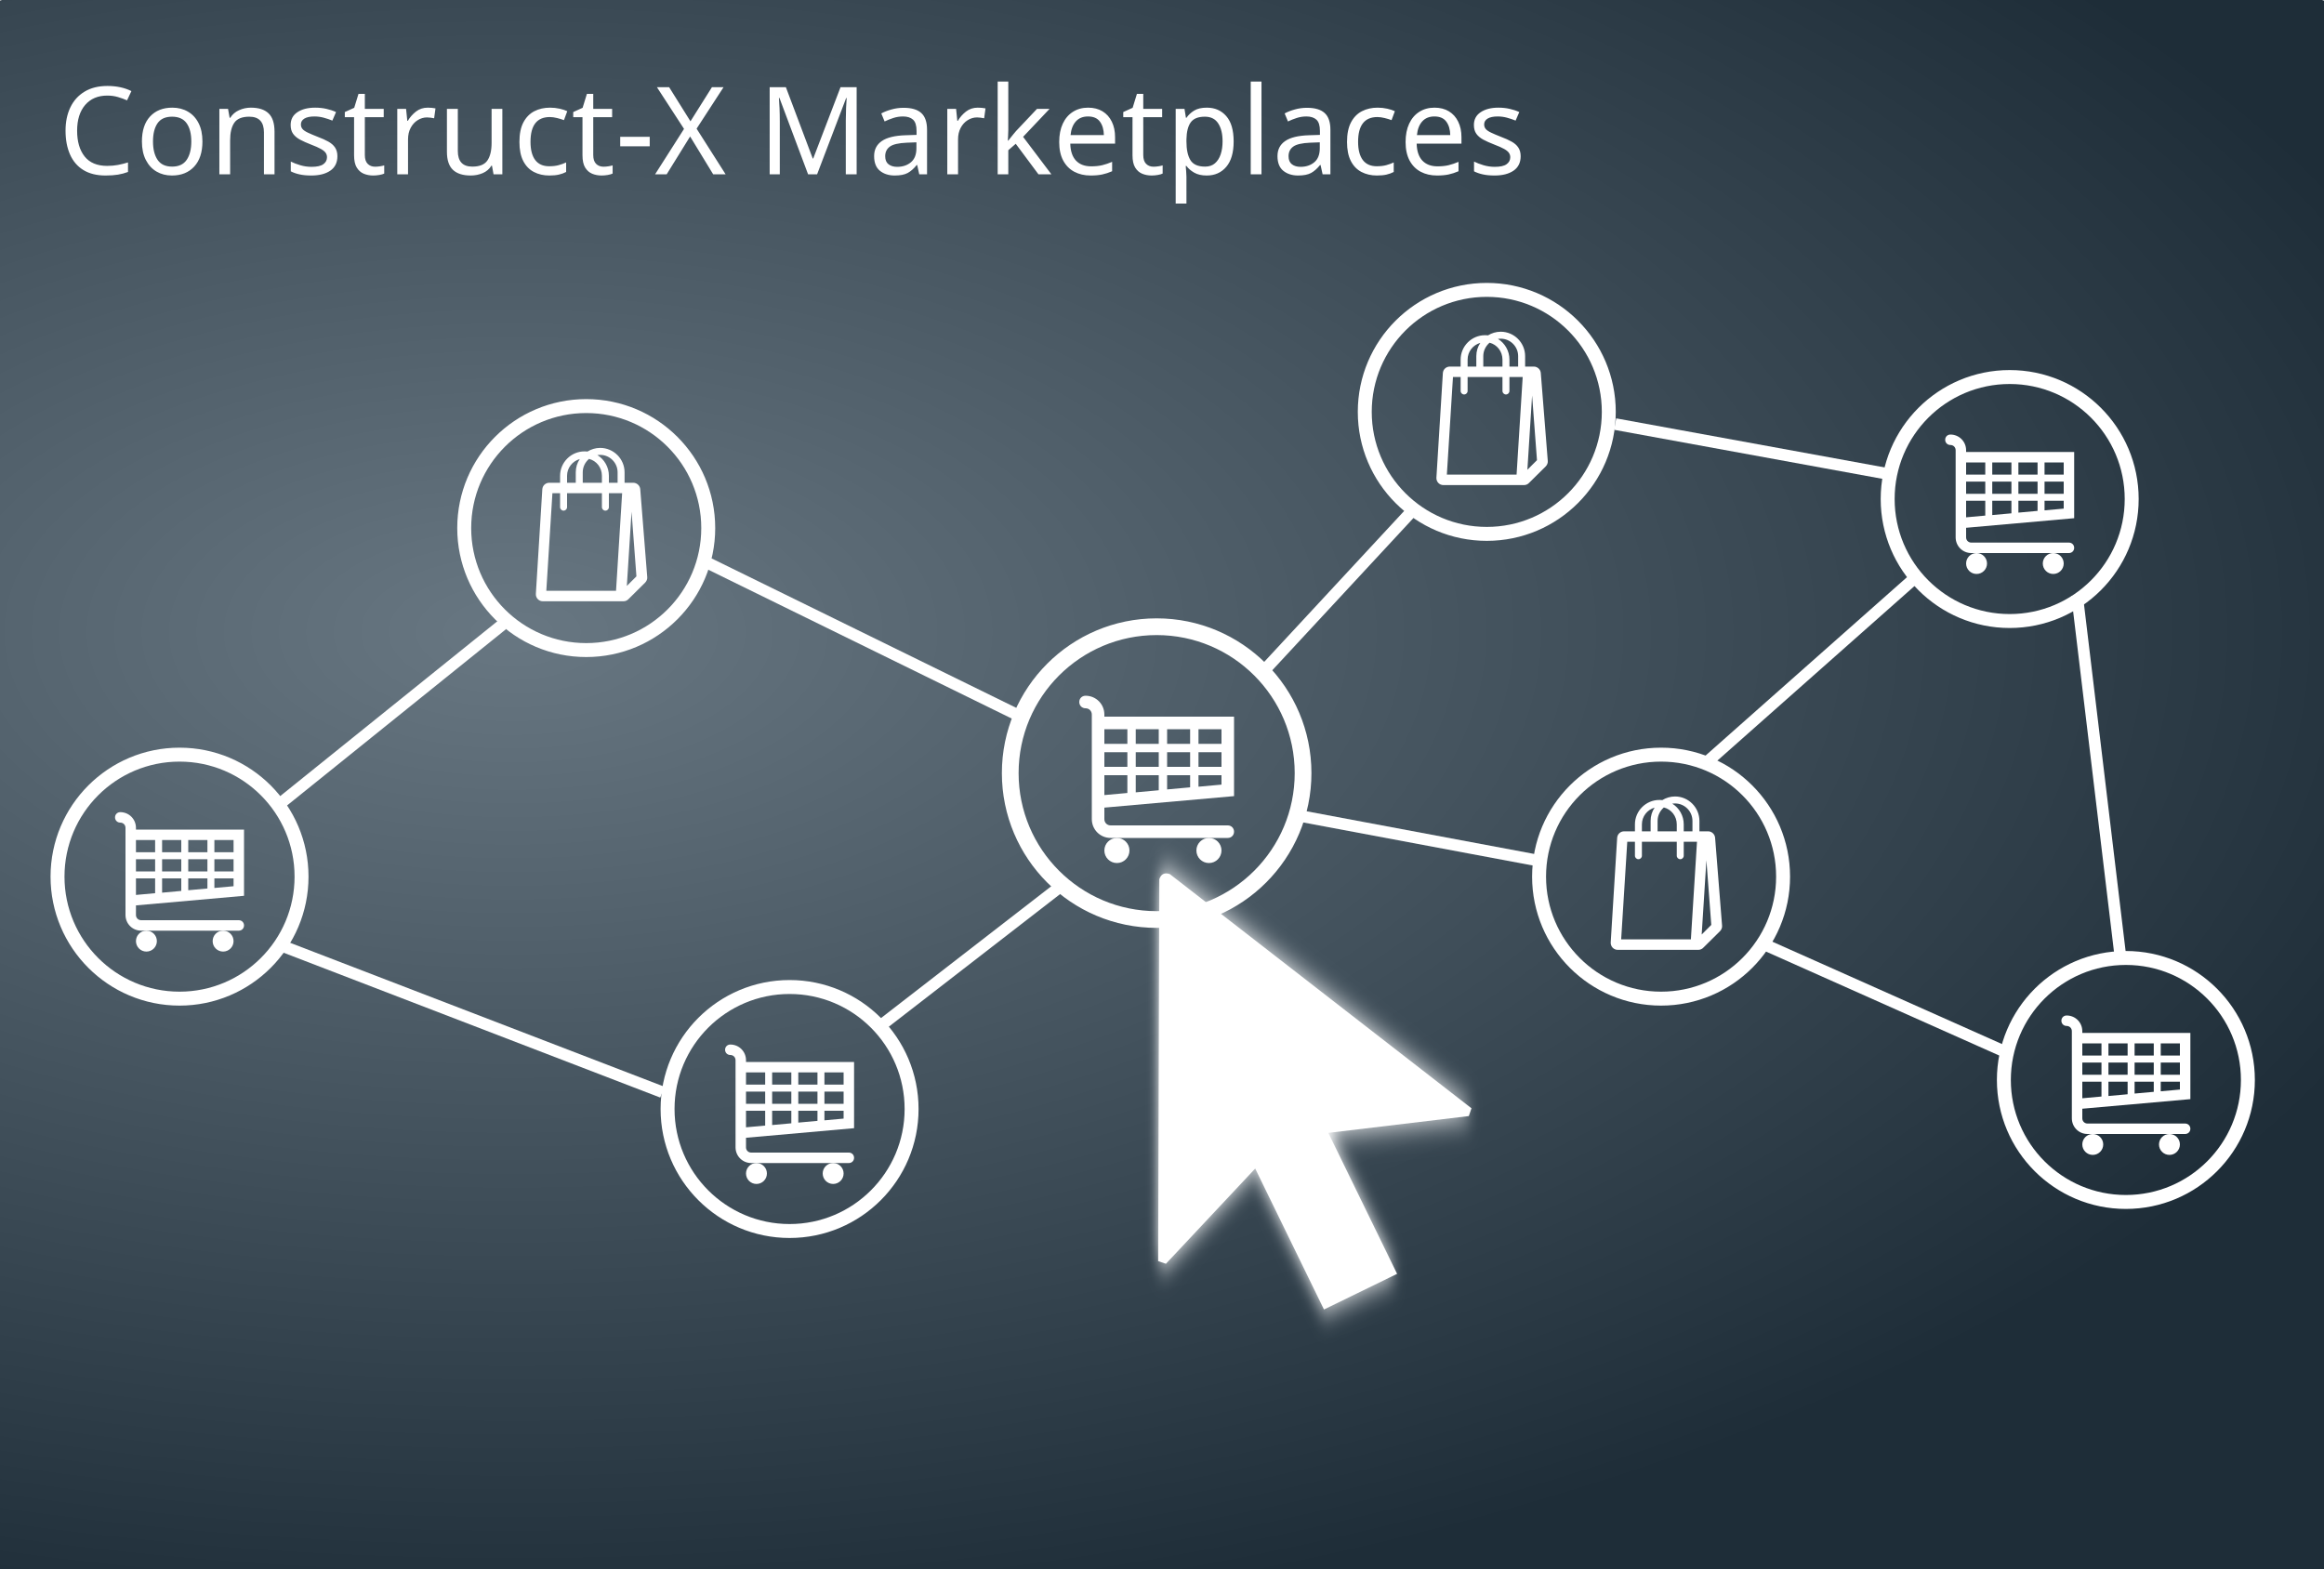
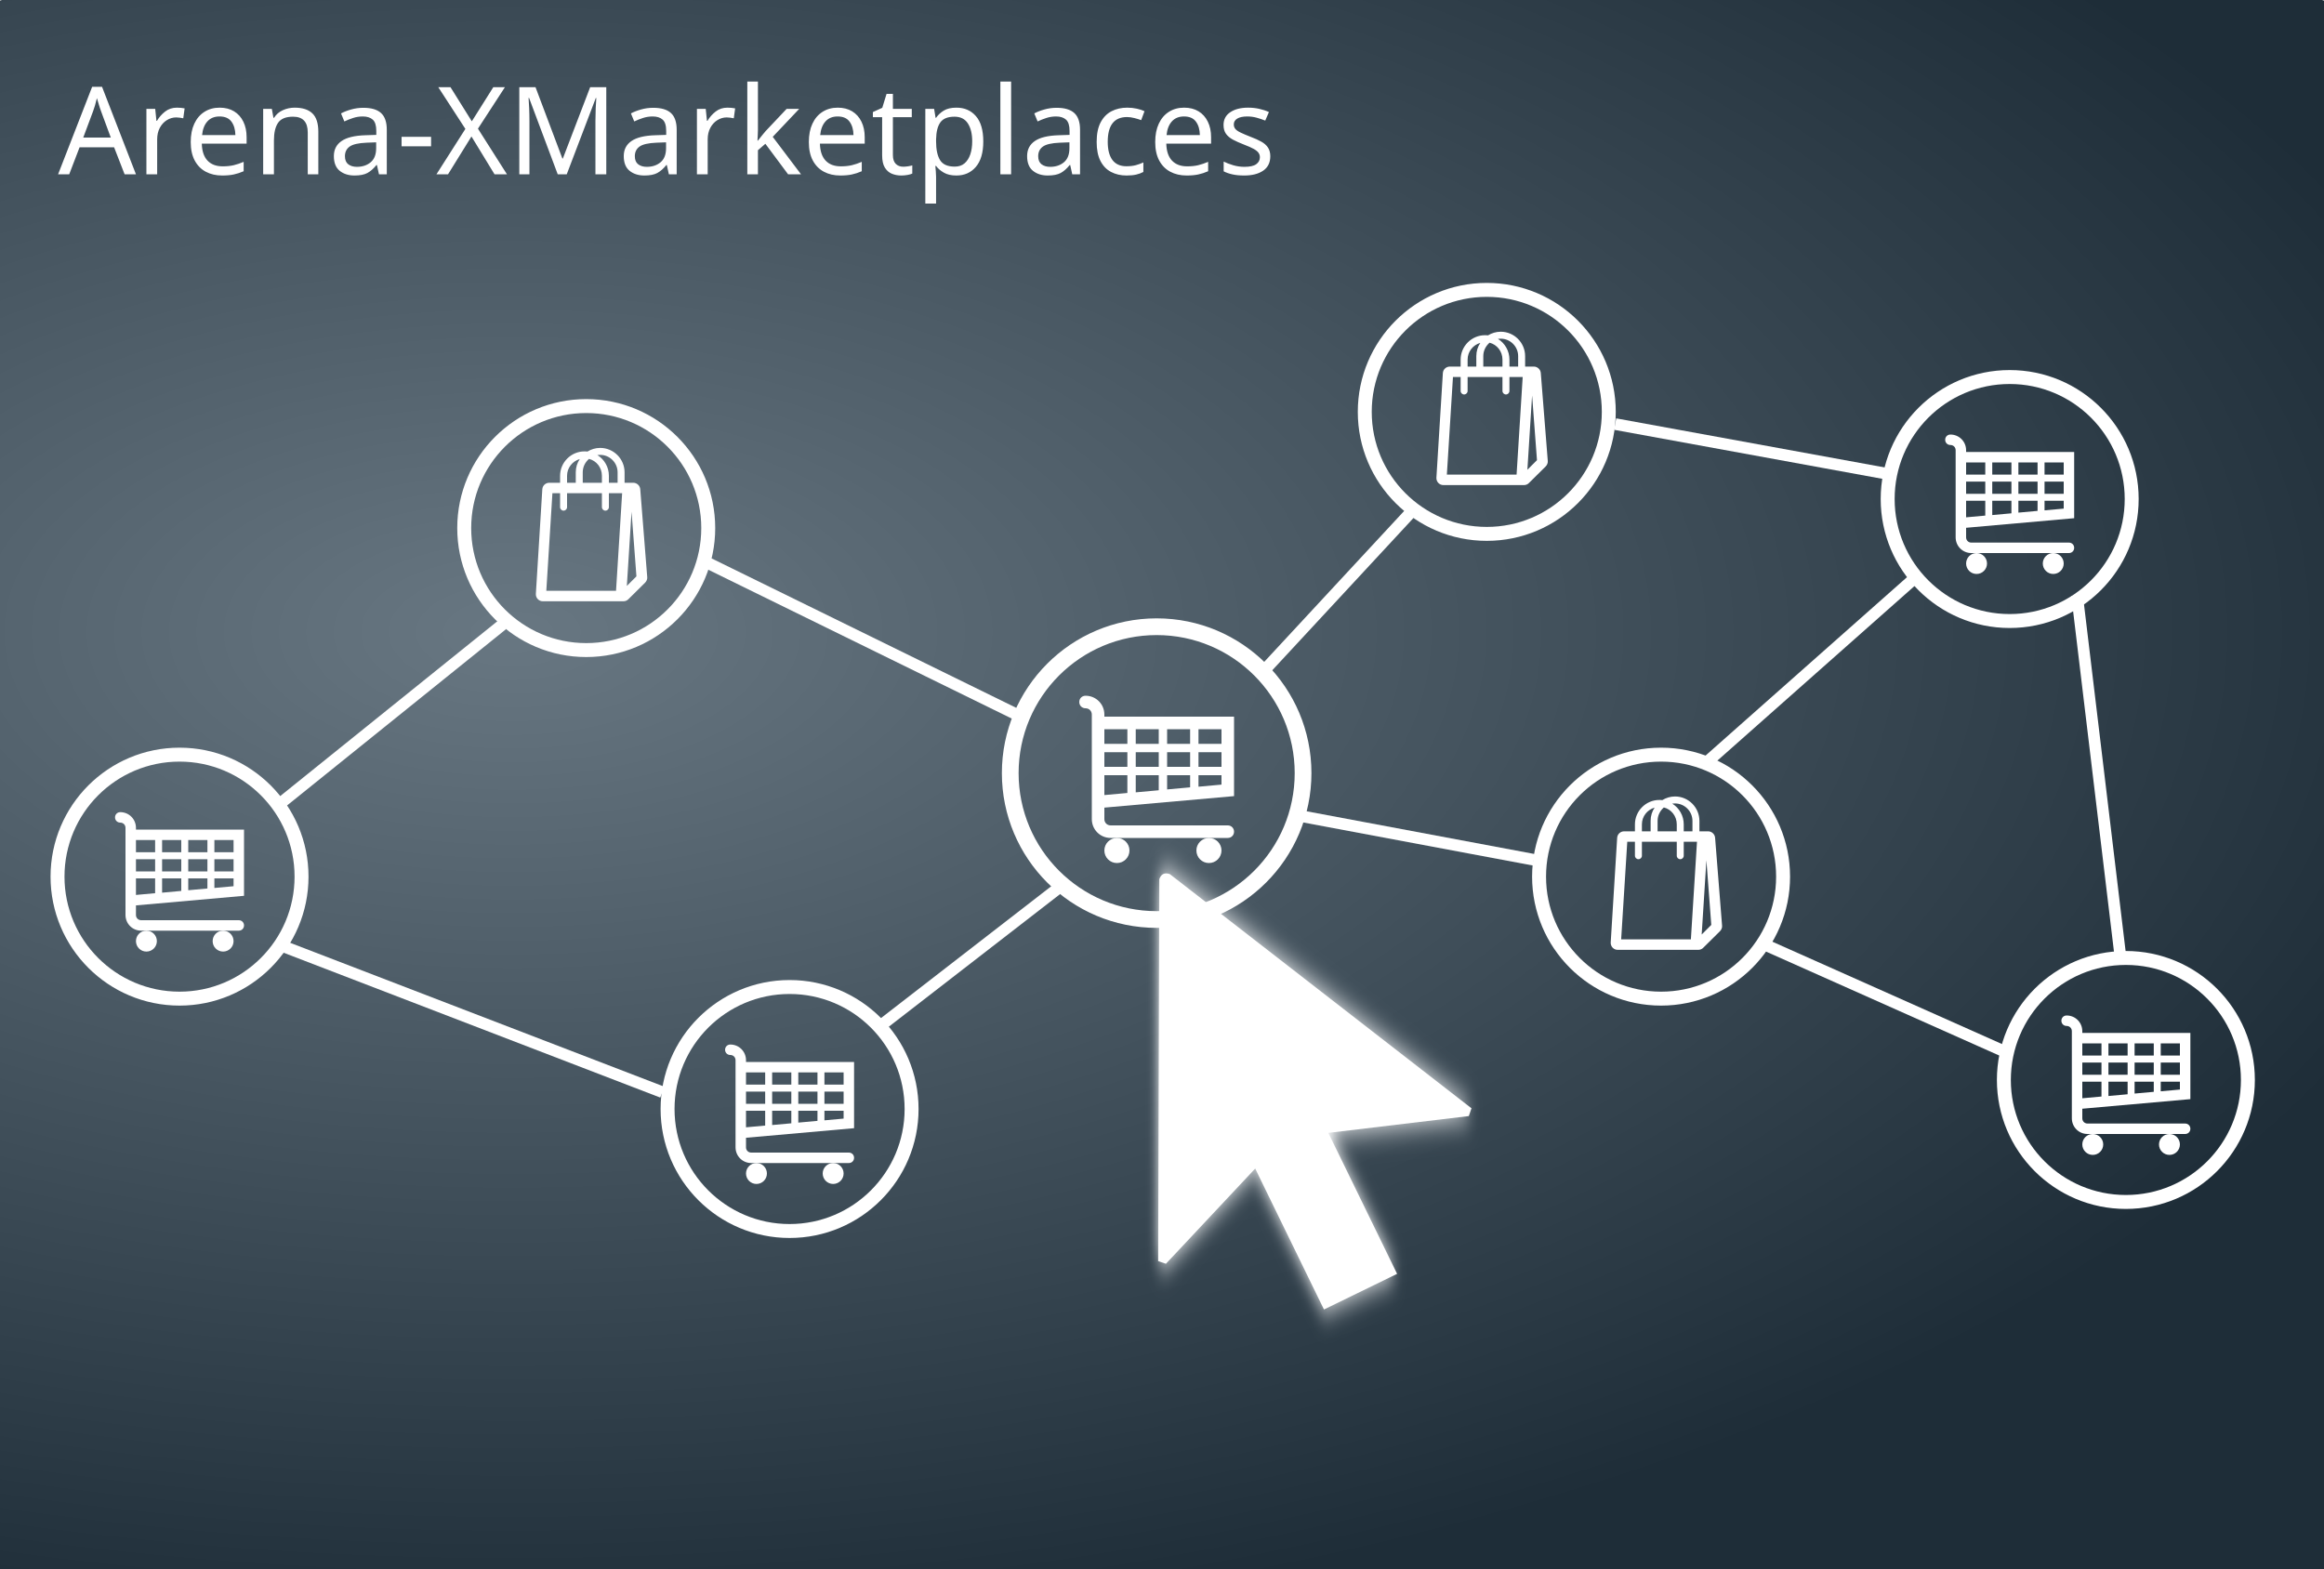
<svg xmlns="http://www.w3.org/2000/svg" xmlns:xlink="http://www.w3.org/1999/xlink" width="800px" height="540px" viewBox="0 0 800 540" version="1.1">
  <defs>
    <radialGradient id="bgrad" r="100%" cx="34%" cy="40%">
      <stop offset="0%" stop-color="#687782" stop-opacity="1" />
      <stop offset="50%" stop-color="#1e2d38" stop-opacity="1" />
      <stop offset="100%" stop-color="#1e2d38" stop-opacity="1" />
    </radialGradient>
    <g id="cart" transform="scale(0.6 0.6) translate(-42 -42)">
      <circle r="70" cx="45" cy="45" stroke="#ffffff" stroke-width="8" fill="rgba(0,0,0,0)" />
      <path d="M31 31 20 31 20 24 31 24 31 31ZM46 24 46 31 35 31 35 24 46 24ZM61 24 61 31 50 31 50 24 61 24ZM76 24 76 31 65 31 65 24 76 24ZM76 42 65 42 65 35 76 35 76 42ZM76 50.5 65 51.5 65 46 76 46 76 50.5ZM31 46 31 54.5 20 55.5 20 46 31 46ZM31 42 20 42 20 35 31 35 31 42ZM46 42 35 42 35 35 46 35 46 42ZM50 42 50 35 61 35 61 42 50 42ZM46 53.2 35 54.2 35 46 46 46 46 53.2ZM50 46 61 46 61 51.8 50 52.8 50 46ZM82 56 82 18 20 18 20 17C20 12 16 8 11 8 9.3 8 8 9.3 8 11 8 12.7 9.3 14 11 14 12.7 14 14 15.3 14 17L14 67C14 72 18 76 23 76L26 76 70 76 79 76C80.7 76 82 74.7 82 73 82 71.3 80.7 70 79 70L23 70C21.3 70 20 68.7 20 67L20 61.5 82 56Z" fill="#ffffff" />
      <path d="M32 82C32 85.314 29.314 88 26 88 22.686 88 20 85.314 20 82 20 78.686 22.686 76 26 76 29.314 76 32 78.686 32 82Z" fill="#ffffff" />
      <path d="M76 82C76 85.314 73.314 88 70 88 66.686 88 64 85.314 64 82 64 78.686 66.686 76 70 76 73.314 76 76 78.686 76 82Z" fill="#ffffff" />
    </g>
    <g id="bag" transform="scale(0.6 0.6) translate(-42 -42)">
      <circle r="70" cx="45" cy="45" stroke="#ffffff" stroke-width="8" fill="rgba(0,0,0,0)" />
      <g transform="translate(0 -5)">
        <path d="M68.3 83.2 71 40.6 73.8 77.7 68.3 83.2ZM62.1 86 22.1 86 25.6 30 30 30 30 38C30 39.1 30.9 40 32 40 33.1 40 34 39.1 34 38L34 30 54 30 54 38C54 39.1 54.9 40 56 40 57.1 40 58 39.1 58 38L58 30 65.6 30 62.1 86ZM34 20C34 15.4 37.1 11.6 41.3 10.4 39.8 12.6 39 15.2 39 18L39 24 34 24 34 20ZM46.6 10.3C50.9 11.4 54 15.3 54 20L54 24 43 24 43 18C43 14.9 44.4 12.2 46.6 10.3ZM53 8C58.5 8 63 12.5 63 18L63 24 58 24 58 20C58 15 55.4 10.6 51.4 8.1 51.9 8.1 52.5 8 53 8ZM76 27.8C75.9 25.7 74.1 24 72 24L67.7 24C69.7 24 71.4 25.5 71.7 27.4 71.4 25.5 69.8 24 67.7 24L67 24 67 18C67 10.3 60.7 4 53 4 50.3 4 47.8 4.8 45.7 6.1 45.1 6 44.6 6 44 6 36.3 6 30 12.3 30 20L30 24 23.8 24C21.7 24 19.9 25.6 19.8 27.8L16.1 87.8C16 90.1 17.8 92 20.1 92L64.1 92 66.4 92C67.5 92 68.6 91.5 69.3 90.7L78.8 81.3C79.6 80.5 80.1 79.3 80 78.2L76 27.8Z" fill="#ffffff" />
      </g>
    </g>
    <g id="arrow" transform="rotate(-116) translate(-160 -60)">
      <path style="filter: drop-shadow(0px 0px 4px rgb(255 255 255))" d="M0 44 54 44 38 2 40 0 158 58 Q 160 60 158 62 L 40 120 38 118 54 72 0 72Z" fill="#ffffff" />
    </g>
  </defs>
  <g fill="url(#bgrad)" transform="scale(1 0.5)">
    <circle r="700" cx="400" cy="575" />
  </g>
  <use xlink:href="#cart" x="330" y="220" transform="scale(1.2 1.2)" />
  <use xlink:href="#cart" x="60" y="300" />
  <use xlink:href="#cart" x="270" y="380" />
  <use xlink:href="#cart" x="690" y="170" />
  <use xlink:href="#cart" x="730" y="370" />
  <use xlink:href="#bag" x="200" y="180" />
  <use xlink:href="#bag" x="510" y="140" />
  <use xlink:href="#bag" x="570" y="300" />
  <use xlink:href="#arrow" x="400" y="300" />
  <path stroke="#ffffff" stroke-width="4" d="m 96,277 77,-62" />
  <path stroke="#ffffff" stroke-width="4" d="m 98,326 130,50" />
  <path stroke="#ffffff" stroke-width="4" d="m 302,354 62,-48" />
  <path stroke="#ffffff" stroke-width="4" d="m 244,194 106,52" />
  <path stroke="#ffffff" stroke-width="4" d="M 435,231 486,176" />
  <path stroke="#ffffff" stroke-width="4" d="m 448,281 80,15" />
  <path stroke="#ffffff" stroke-width="4" d="m 556,146 93,17" />
  <path stroke="#ffffff" stroke-width="4" d="m 715,205 15,125" />
  <path stroke="#ffffff" stroke-width="4" d="M 690,362 607,325" />
  <path stroke="#ffffff" stroke-width="4" d="m 588,262 70,-62" />
-   <text style="font-family:sans-serif;font-size:42px;" fill="#ffffff" x="20" y="60">Construct-X Marketplaces</text>
+   <text style="font-family:sans-serif;font-size:42px;" fill="#ffffff" x="20" y="60">Arena-XMarketplaces</text>
</svg>
